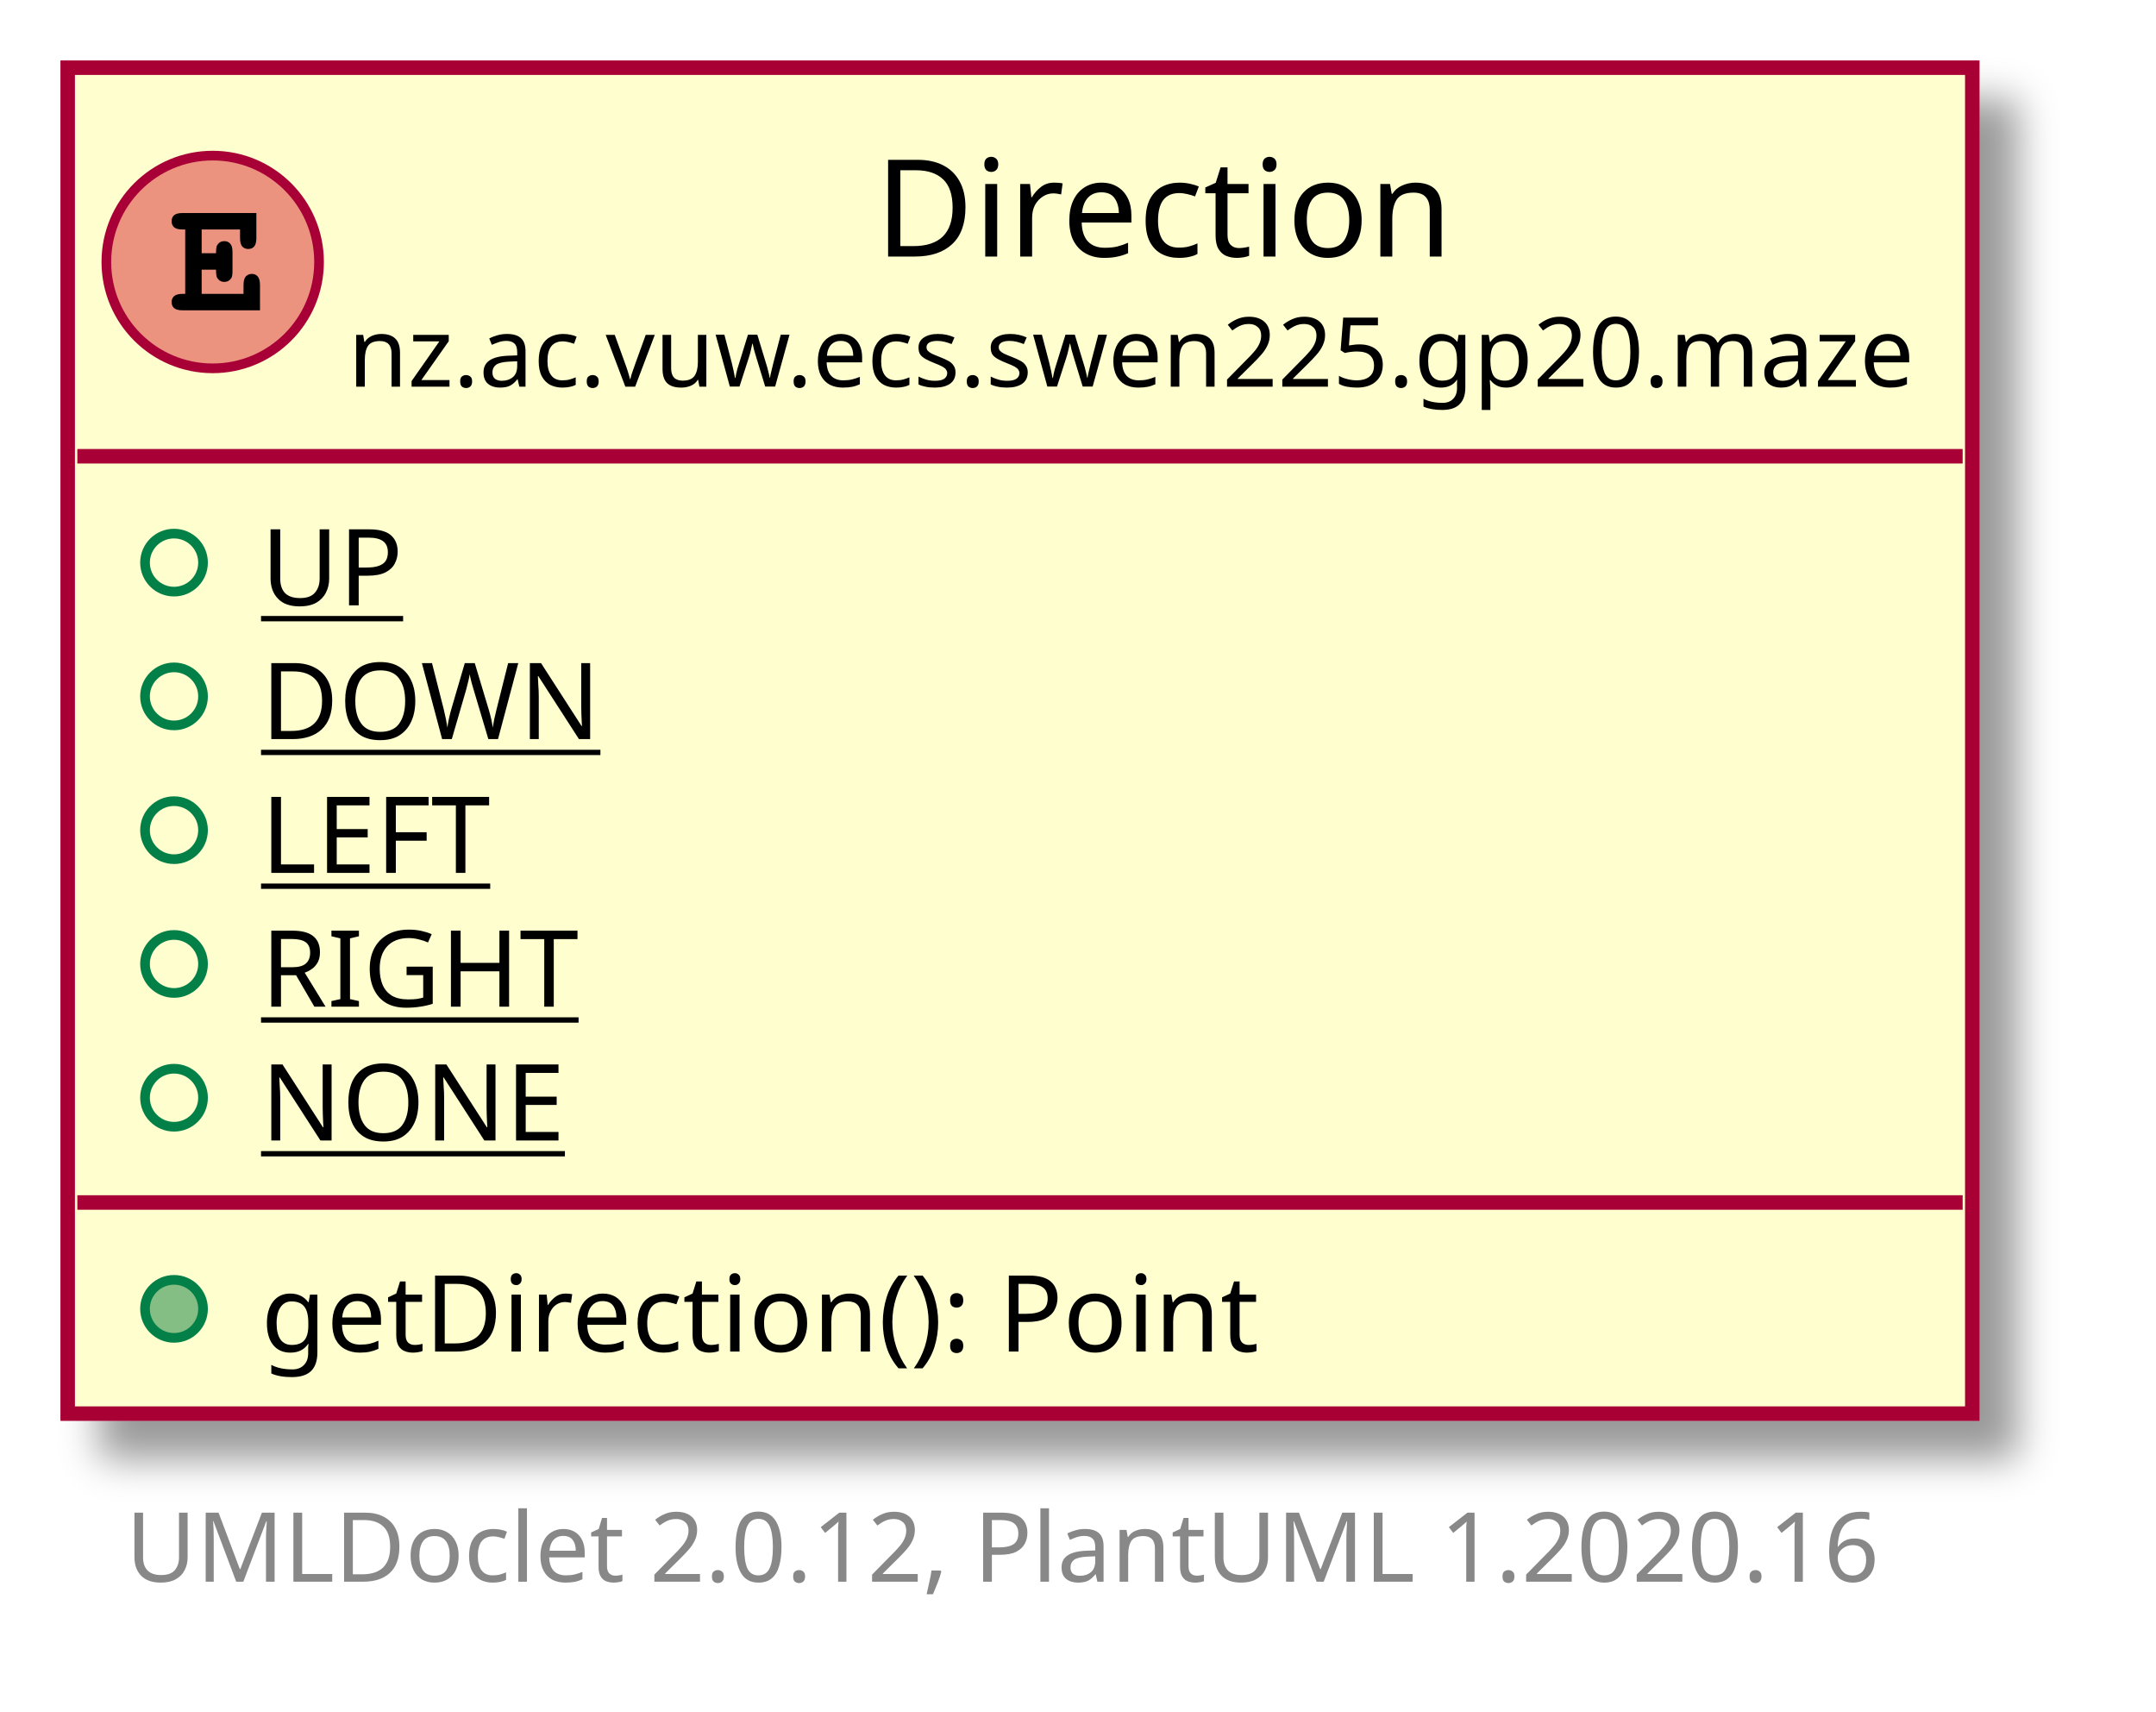
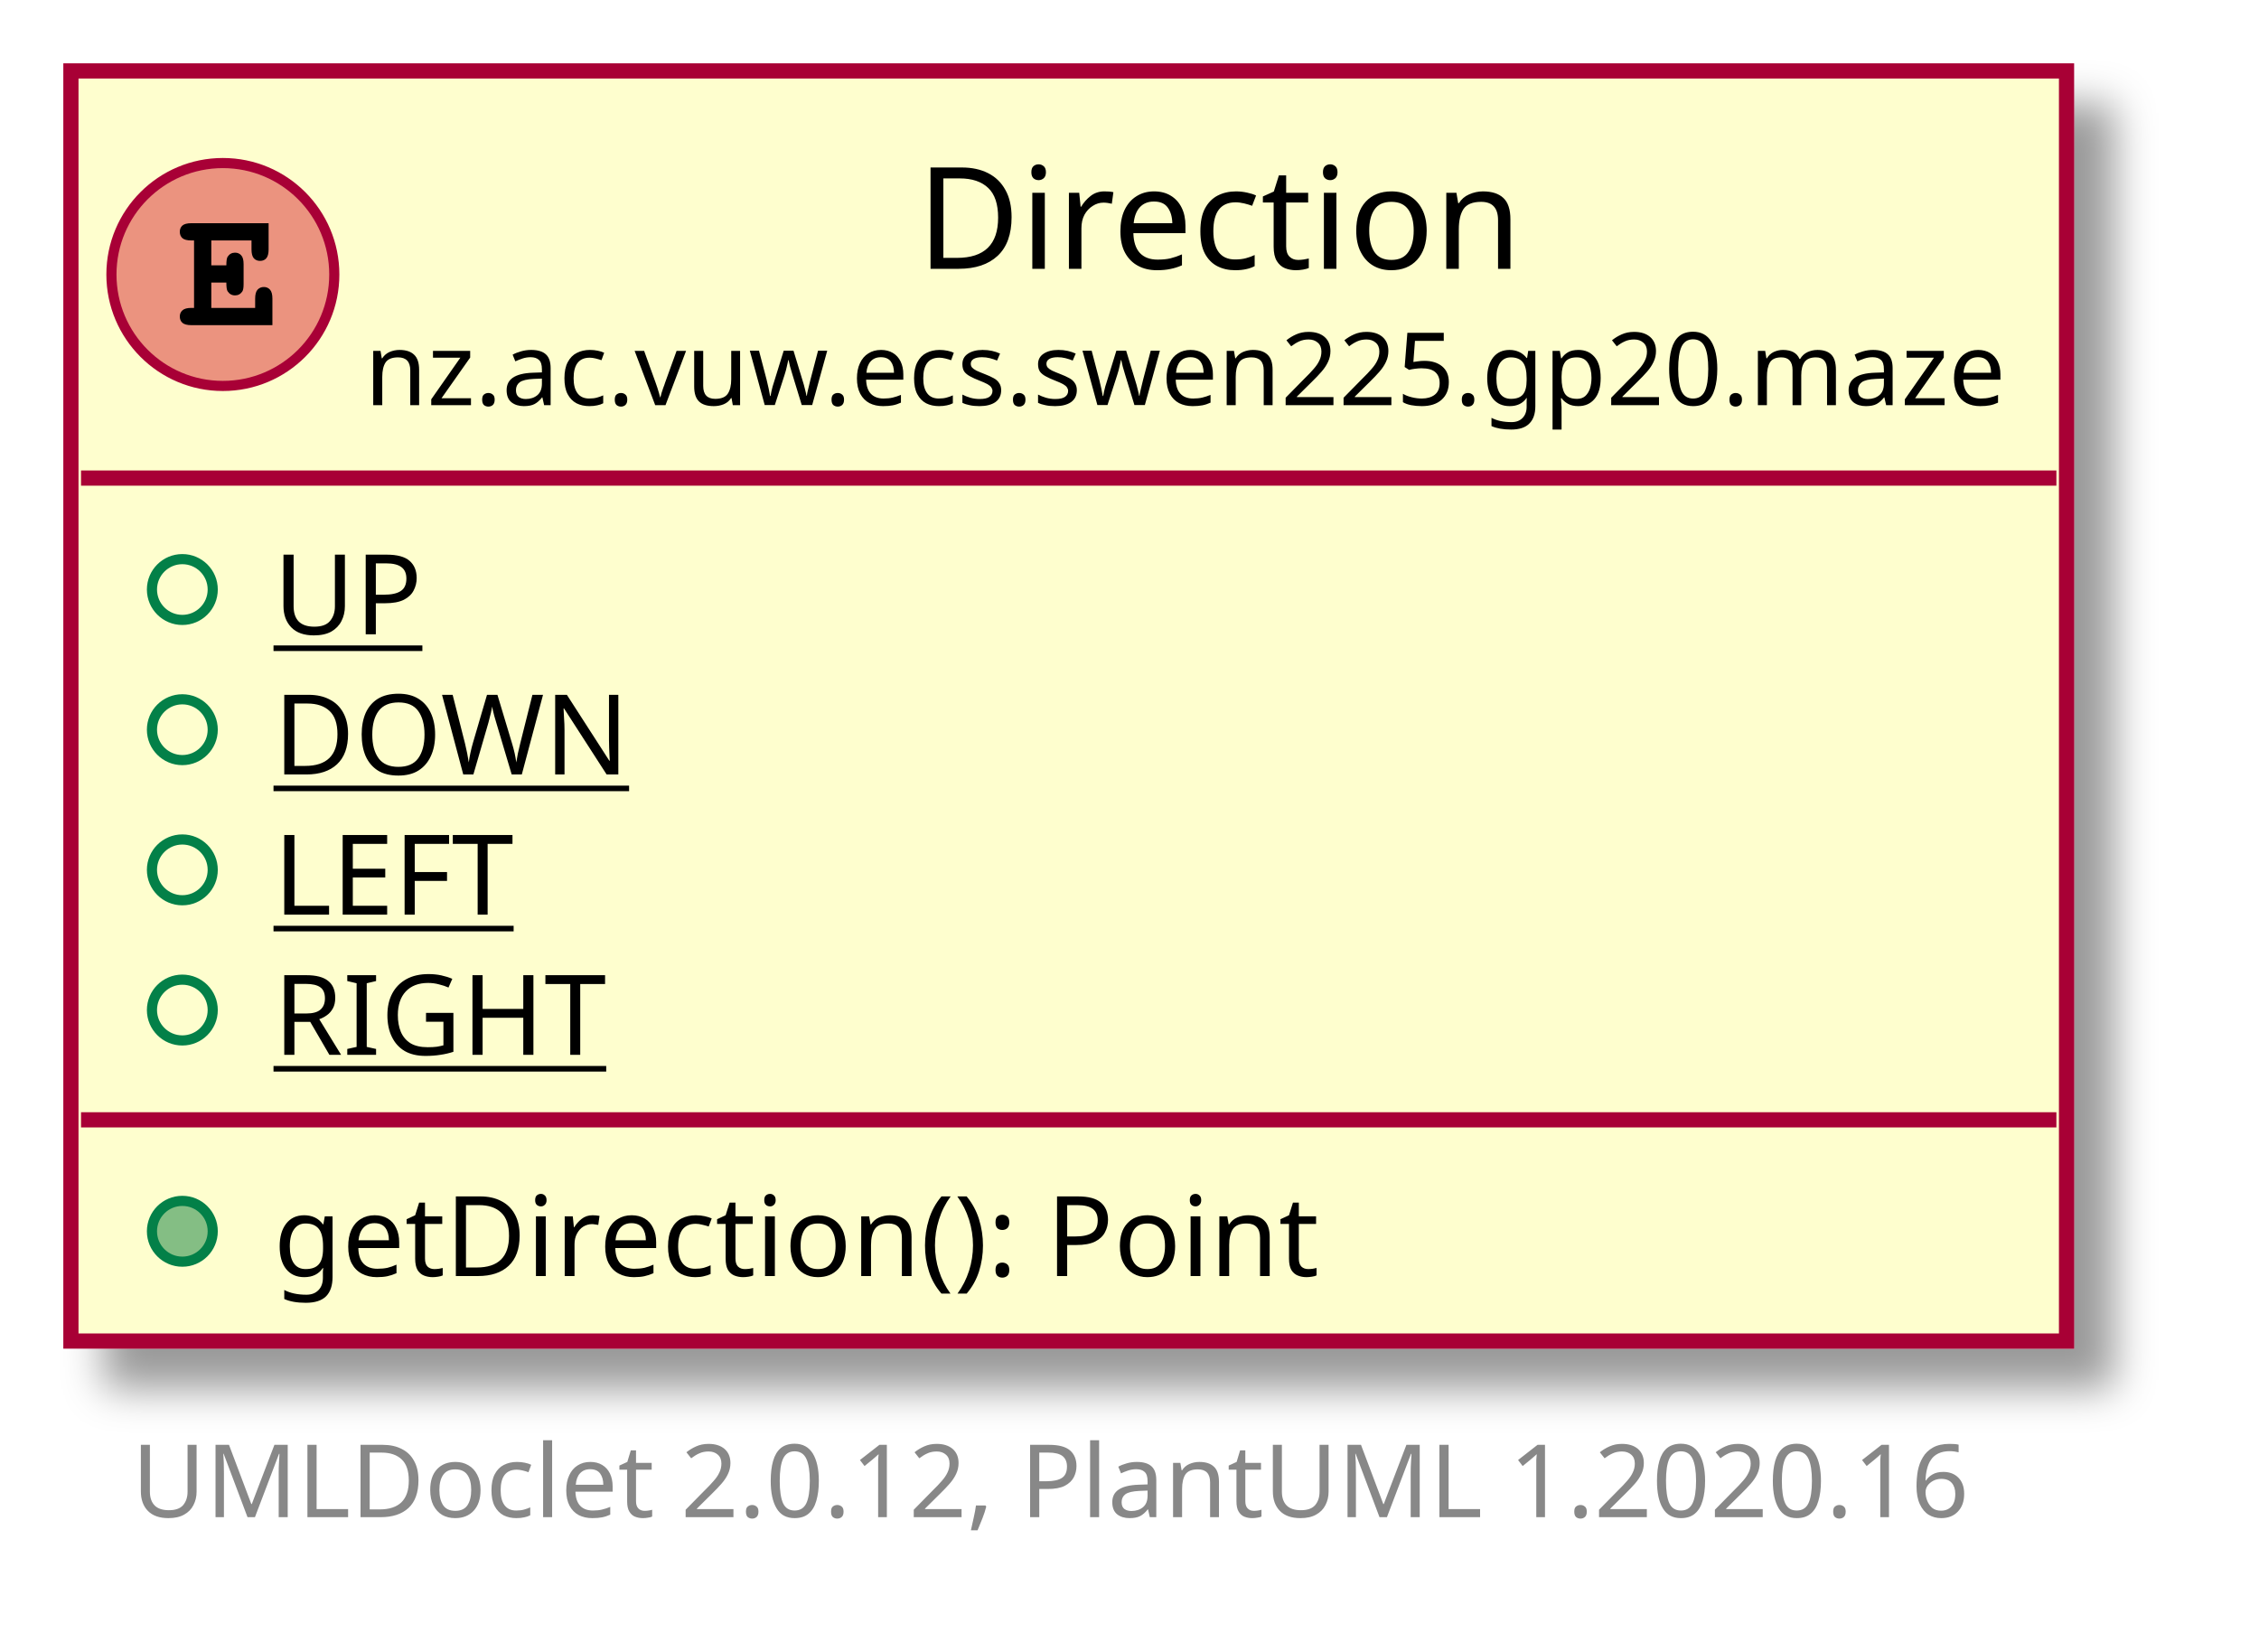
- <svg xmlns="http://www.w3.org/2000/svg" xmlns:xlink="http://www.w3.org/1999/xlink" contentScriptType="application/ecmascript" contentStyleType="text/css" height="177px" preserveAspectRatio="none" style="width:223px;height:177px;" version="1.1" viewBox="0 0 223 177" width="223px" zoomAndPan="magnify">
+ <svg xmlns="http://www.w3.org/2000/svg" xmlns:xlink="http://www.w3.org/1999/xlink" contentScriptType="application/ecmascript" contentStyleType="text/css" height="163px" preserveAspectRatio="none" style="width:223px;height:163px;" version="1.1" viewBox="0 0 223 163" width="223px" zoomAndPan="magnify">
  <defs>
-     <filter height="300%" id="f6vko0kf4w6o5" width="300%" x="-1" y="-1">
+     <filter height="300%" id="f12tdevnvkdvzl" width="300%" x="-1" y="-1">
      <feGaussianBlur result="blurOut" stdDeviation="2.0" />
      <feColorMatrix in="blurOut" result="blurOut2" type="matrix" values="0 0 0 0 0 0 0 0 0 0 0 0 0 0 0 0 0 0 .4 0" />
      <feOffset dx="4.0" dy="4.0" in="blurOut2" result="blurOut3" />
      <feBlend in="SourceGraphic" in2="blurOut3" mode="normal" />
    </filter>
  </defs>
  <g>
    <a href="Direction.html" target="_top" title="Direction.html" xlink:actuate="onRequest" xlink:href="Direction.html" xlink:show="new" xlink:title="Direction.html" xlink:type="simple">
-       <rect codeLine="5" fill="#FEFECE" filter="url(#f6vko0kf4w6o5)" height="139.203" id="nz.ac.vuw.ecs.swen225.gp20.maze.Direction" style="stroke: #A80036; stroke-width: 1.5;" width="197" x="7" y="7" />
+       <rect codeLine="5" fill="#FEFECE" filter="url(#f12tdevnvkdvzl)" height="125.367" id="nz.ac.vuw.ecs.swen225.gp20.maze.Direction" style="stroke: #A80036; stroke-width: 1.5;" width="197" x="7" y="7" />
      <ellipse cx="22" cy="27.094" fill="#EB937F" rx="11" ry="11" style="stroke: #A80036; stroke-width: 1.0;" />
      <path d="M20.859,27.891 L20.859,30.391 L25.188,30.391 L25.188,29.469 Q25.188,28.859 25.422,28.594 Q25.672,28.328 26.047,28.328 Q26.422,28.328 26.656,28.594 Q26.891,28.859 26.891,29.469 L26.891,32.094 L18.891,32.094 Q18.266,32.094 18,31.859 Q17.75,31.625 17.75,31.234 Q17.75,30.859 18.016,30.625 Q18.281,30.391 18.891,30.391 L19.156,30.391 L19.156,23.734 L18.891,23.734 Q18.266,23.734 18,23.5 Q17.75,23.266 17.75,22.875 Q17.75,22.5 18,22.266 Q18.266,22.031 18.891,22.031 L26.516,22.031 L26.516,24.625 Q26.516,25.234 26.281,25.5 Q26.062,25.75 25.672,25.75 Q25.297,25.75 25.062,25.5 Q24.828,25.234 24.828,24.625 L24.828,23.734 L20.859,23.734 L20.859,26.188 L22.344,26.188 Q22.344,25.531 22.469,25.344 Q22.734,24.938 23.203,24.938 Q23.578,24.938 23.812,25.203 Q24.047,25.453 24.047,26.062 L24.047,28.031 Q24.047,28.578 23.922,28.766 Q23.656,29.156 23.203,29.156 Q22.734,29.156 22.469,28.75 Q22.344,28.562 22.344,27.891 L20.859,27.891 Z " />
      <text fill="#000000" font-family="sans-serif" font-size="14" lengthAdjust="spacingAndGlyphs" textLength="56" x="90.5" y="26.533">Direction</text>
      <text fill="#000000" font-family="sans-serif" font-size="10" lengthAdjust="spacingAndGlyphs" textLength="165" x="36" y="39.99">nz.ac.vuw.ecs.swen225.gp20.maze</text>
      <line style="stroke: #A80036; stroke-width: 1.5;" x1="8" x2="203" y1="47.188" y2="47.188" />
      <ellipse cx="18" cy="58.188" fill="none" rx="3" ry="3" style="stroke: #038048; stroke-width: 1.0;" />
      <text fill="#000000" font-family="sans-serif" font-size="11" lengthAdjust="spacingAndGlyphs" text-decoration="underline" textLength="15" x="27" y="62.606">UP</text>
      <ellipse cx="18" cy="72.023" fill="none" rx="3" ry="3" style="stroke: #038048; stroke-width: 1.0;" />
      <text fill="#000000" font-family="sans-serif" font-size="11" lengthAdjust="spacingAndGlyphs" text-decoration="underline" textLength="35" x="27" y="76.442">DOWN</text>
      <ellipse cx="18" cy="85.859" fill="none" rx="3" ry="3" style="stroke: #038048; stroke-width: 1.0;" />
      <text fill="#000000" font-family="sans-serif" font-size="11" lengthAdjust="spacingAndGlyphs" text-decoration="underline" textLength="27" x="27" y="90.278">LEFT</text>
      <ellipse cx="18" cy="99.695" fill="none" rx="3" ry="3" style="stroke: #038048; stroke-width: 1.0;" />
      <text fill="#000000" font-family="sans-serif" font-size="11" lengthAdjust="spacingAndGlyphs" text-decoration="underline" textLength="35" x="27" y="104.114">RIGHT</text>
-       <ellipse cx="18" cy="113.531" fill="none" rx="3" ry="3" style="stroke: #038048; stroke-width: 1.0;" />
-       <text fill="#000000" font-family="sans-serif" font-size="11" lengthAdjust="spacingAndGlyphs" text-decoration="underline" textLength="32" x="27" y="117.95">NONE</text>
-       <line style="stroke: #A80036; stroke-width: 1.5;" x1="8" x2="203" y1="124.367" y2="124.367" />
-       <ellipse cx="18" cy="135.367" fill="#84BE84" rx="3" ry="3" style="stroke: #038048; stroke-width: 1.0;" />
-       <text fill="#000000" font-family="sans-serif" font-size="11" lengthAdjust="spacingAndGlyphs" textLength="96" x="27" y="139.786">getDirection(): Point</text>
+       <line style="stroke: #A80036; stroke-width: 1.5;" x1="8" x2="203" y1="110.531" y2="110.531" />
+       <ellipse cx="18" cy="121.531" fill="#84BE84" rx="3" ry="3" style="stroke: #038048; stroke-width: 1.0;" />
+       <text fill="#000000" font-family="sans-serif" font-size="11" lengthAdjust="spacingAndGlyphs" textLength="96" x="27" y="125.95">getDirection(): Point</text>
    </a>
-     <text fill="#888888" font-family="sans-serif" font-size="10" lengthAdjust="spacingAndGlyphs" textLength="185" x="13" y="163.584">UMLDoclet 2.0.12, PlantUML 1.2020.16</text>
+     <text fill="#888888" font-family="sans-serif" font-size="10" lengthAdjust="spacingAndGlyphs" textLength="185" x="13" y="149.748">UMLDoclet 2.0.12, PlantUML 1.2020.16</text>
  </g>
</svg>
